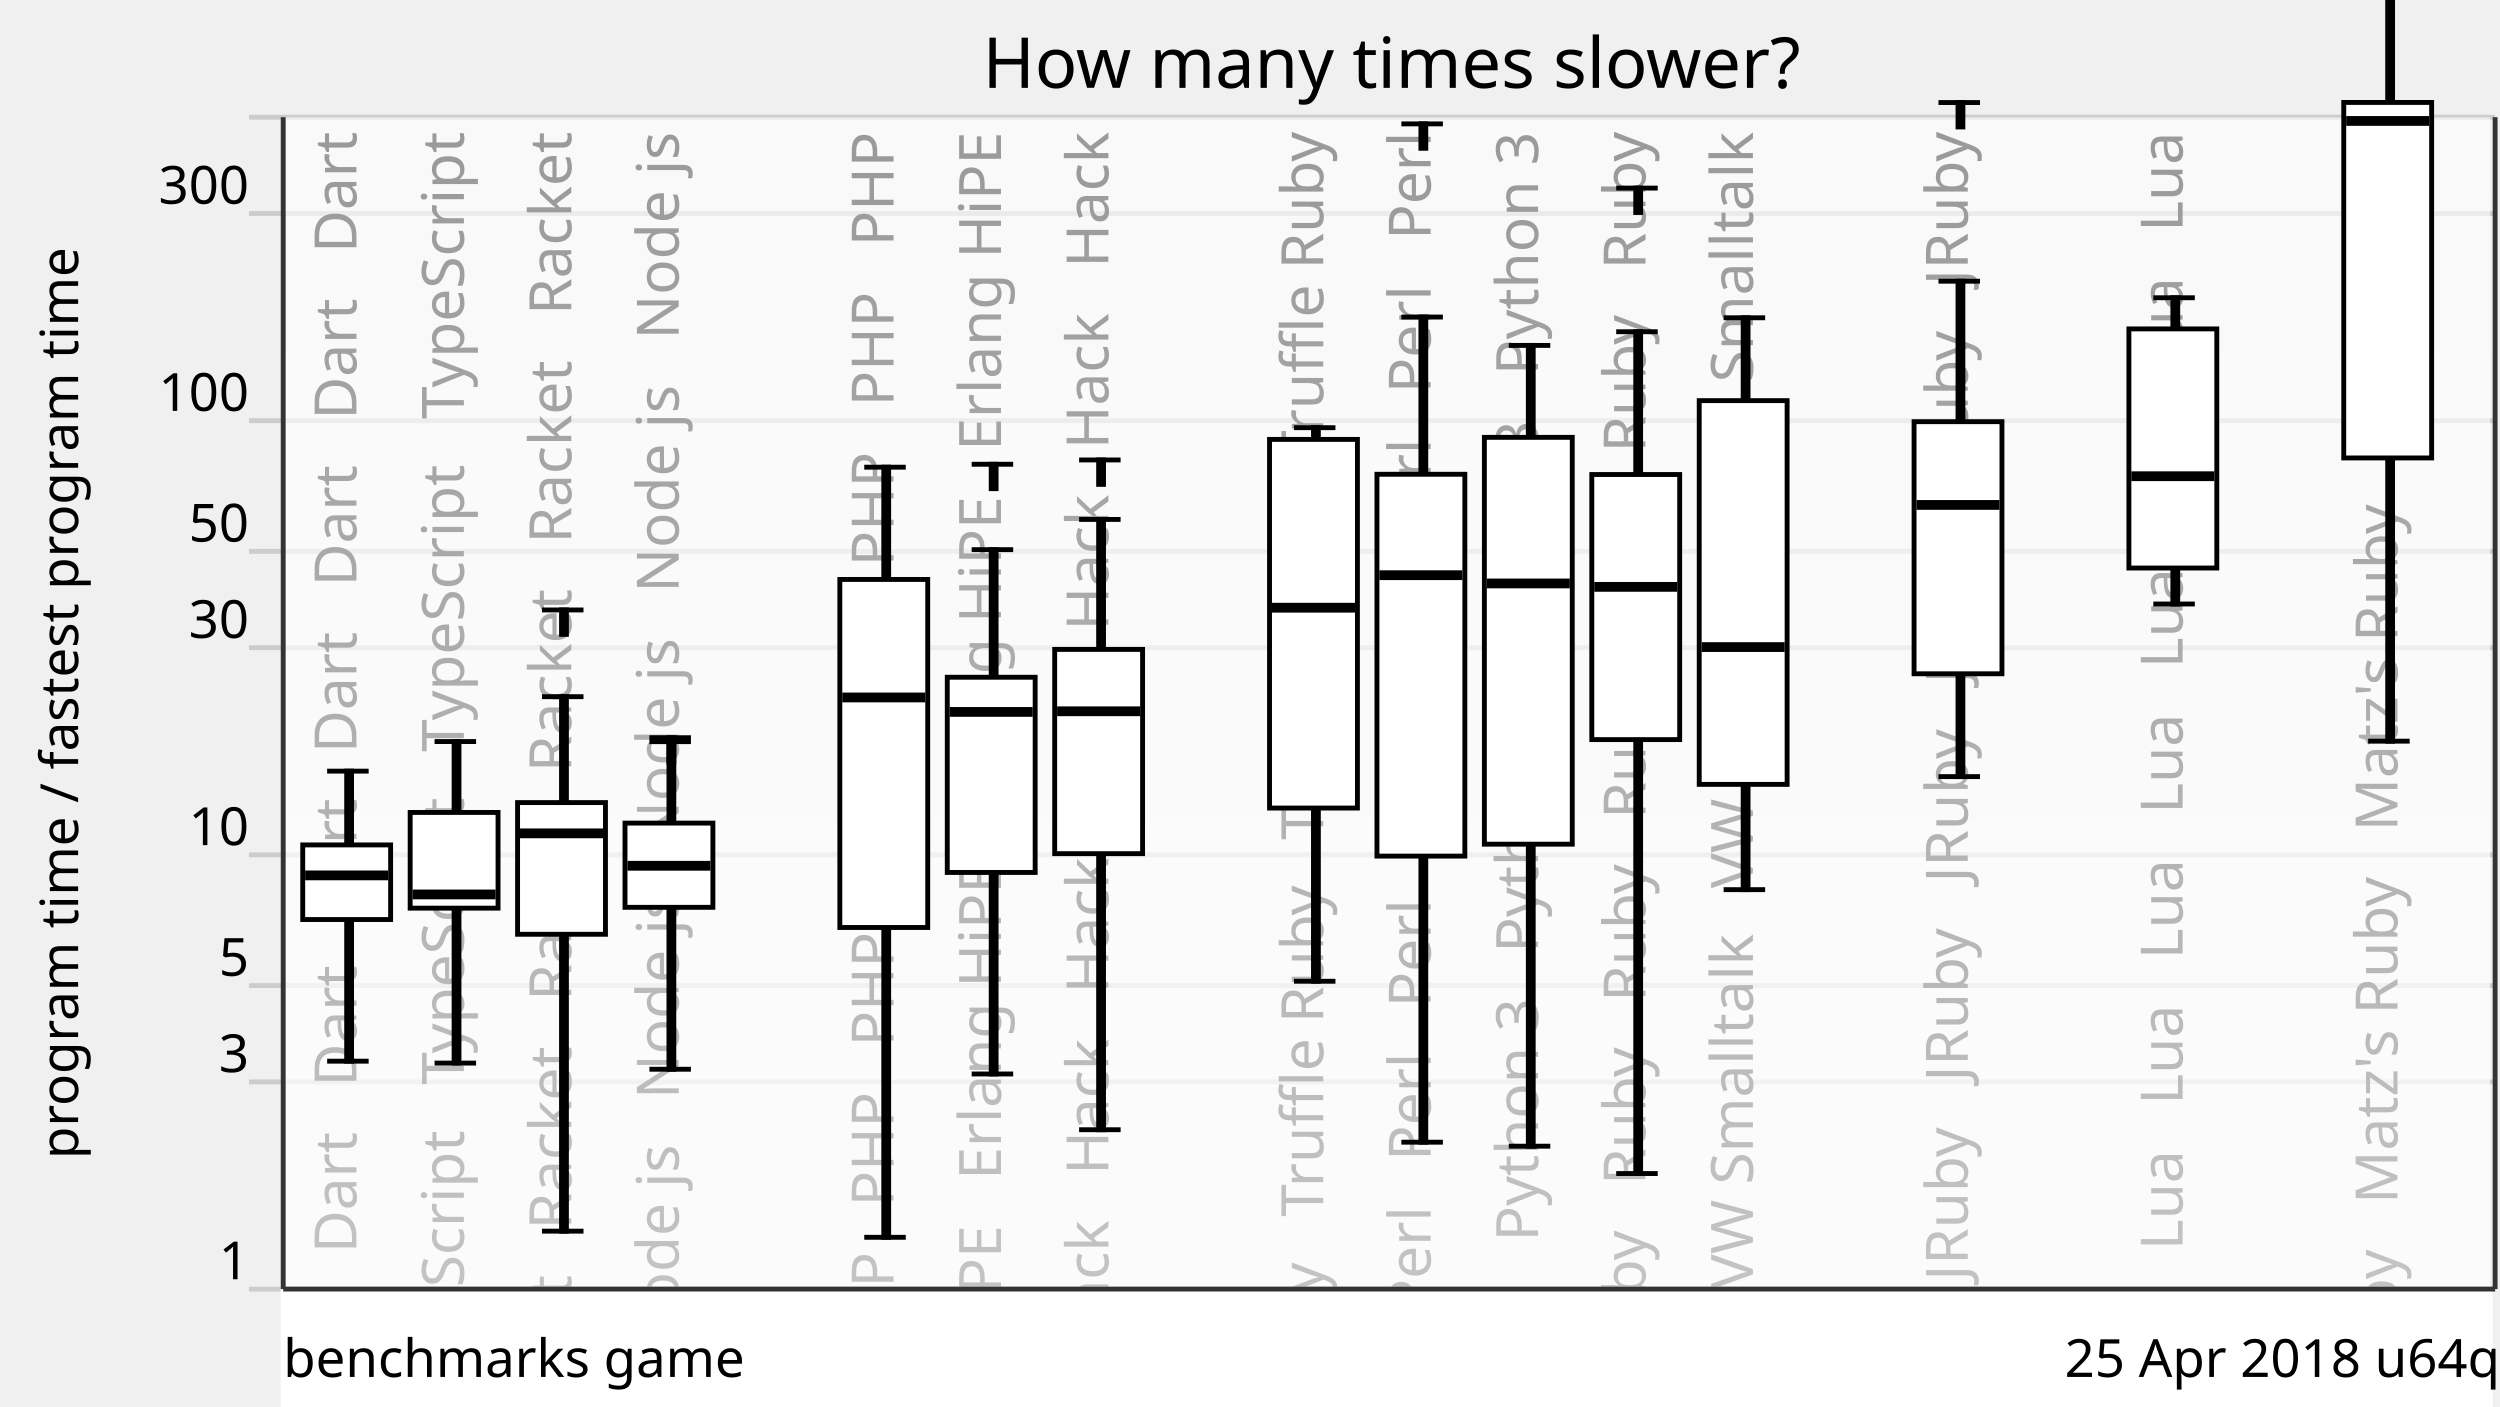
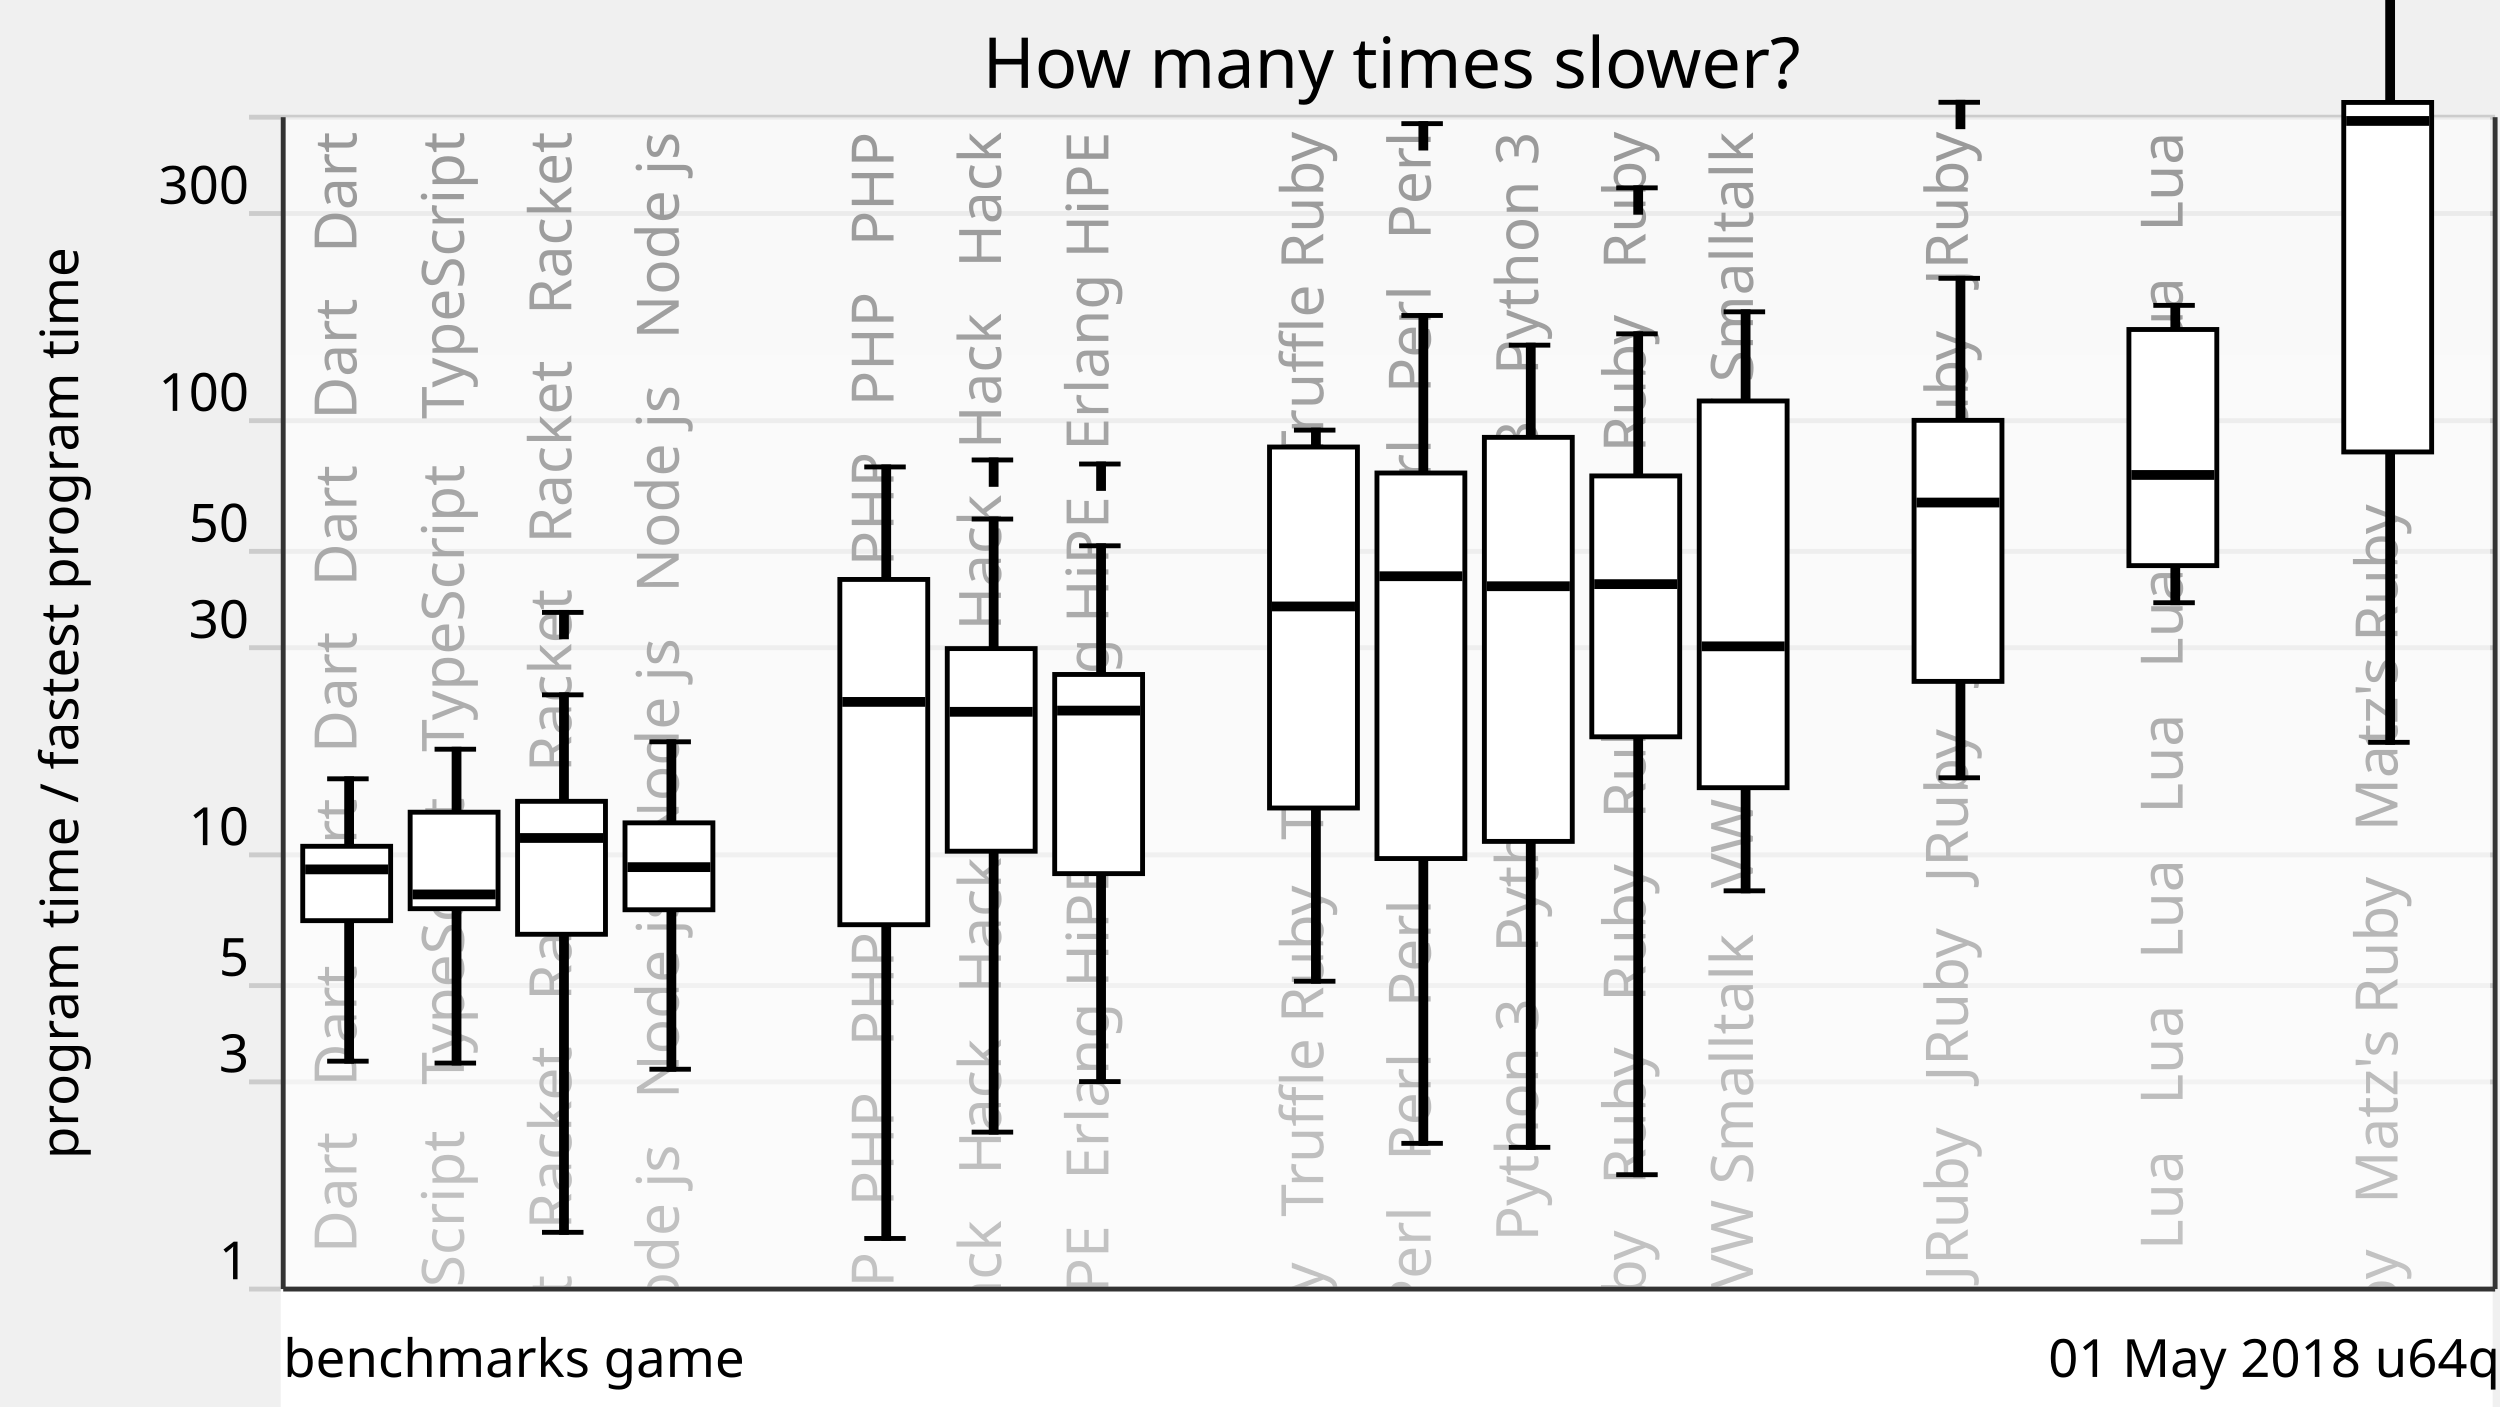
<svg xmlns="http://www.w3.org/2000/svg" xmlns:xlink="http://www.w3.org/1999/xlink" version="1.1" viewBox="0 0 512 288">
  <g style="stroke: #ccc;">
    <line x1="51" y1="264" x2="511" y2="264" />
    <line x1="51" y1="221.57" x2="511" y2="221.57" />
    <line x1="51" y1="201.85" x2="511" y2="201.85" />
    <line x1="51" y1="175.08" x2="511" y2="175.08" />
    <line x1="51" y1="132.65" x2="511" y2="132.65" />
    <line x1="51" y1="112.92" x2="511" y2="112.92" />
    <line x1="51" y1="86.15" x2="511" y2="86.15" />
    <line x1="51" y1="43.73" x2="511" y2="43.73" />
    <line x1="51" y1="24" x2="511" y2="24" />
  </g>
  <g style="text-anchor: end; font-family: Ubuntu,Verdana,sans-serif; font-size: 0.9em;">
    <text x="51" y="262">1</text>
    <text x="51" y="219.57">3</text>
    <text x="51" y="199.85">5</text>
    <text x="51" y="173.08">10</text>
    <text x="51" y="130.65">30</text>
    <text x="51" y="110.92">50</text>
    <text x="51" y="84.15">100</text>
    <text x="51" y="41.73">300</text>
    <text x="51" y="22" />
  </g>
  <defs>
    <linearGradient id="grade" x1="0" y1="0" x2="0" y2="1">
      <stop offset="0" style="stop-color: white" stop-opacity="0.6" />
      <stop offset="1" style="stop-color: white" stop-opacity="0.8" />
    </linearGradient>
    <mask id="fade">
      <rect x="58" y="24" width="452" height="288" fill="url(#grade)" />
    </mask>
    <g id="backgroundText" style="text-anchor: end; font-family: Ubuntu,Verdana,sans-serif; font-size: 1em;">
      <text x="13" y="0" transform="rotate(270,13,0)" xml:space="preserve">Dart   Dart   Dart   Dart   Dart   Dart   Dart   Dart   Dart</text>
      <text x="35" y="0" transform="rotate(270,35,0)" xml:space="preserve">   TypeScript   TypeScript   TypeScript   TypeScript</text>
      <text x="57" y="0" transform="rotate(270,57,0)" xml:space="preserve">   Racket   Racket   Racket   Racket   Racket   Racket</text>
      <text x="79" y="0" transform="rotate(270,79,0)" xml:space="preserve">   Node js   Node js   Node js   Node js   Node js   Node js</text>
      <br />
      <b>Warning</b>:  Division by zero in <b>/home/dunham/8000-benchmarksgame/website/lib/lib_chartSVG.php</b> on line <b>289</b>
      <br />
      <br />
      <b>Warning</b>:  str_repeat() expects parameter 2 to be integer, float given in <b>/home/dunham/8000-benchmarksgame/website/lib/lib_chartSVG.php</b> on line <b>290</b>
      <br />
      <text x="101" y="0" transform="rotate(270,101,0)" xml:space="preserve" />
      <text x="123" y="0" transform="rotate(270,123,0)" xml:space="preserve">   PHP   PHP   PHP   PHP   PHP   PHP   PHP   PHP   PHP   PHP</text>
-       <text x="145" y="0" transform="rotate(270,145,0)" xml:space="preserve">   Erlang HiPE   Erlang HiPE   Erlang HiPE   Erlang HiPE</text>
-       <text x="167" y="0" transform="rotate(270,167,0)" xml:space="preserve">Hack   Hack   Hack   Hack   Hack   Hack   Hack   Hack   Hack</text>
+       <text x="145" y="0" transform="rotate(270,145,0)" xml:space="preserve">Hack   Hack   Hack   Hack   Hack   Hack   Hack   Hack   Hack</text>
+       <text x="167" y="0" transform="rotate(270,167,0)" xml:space="preserve">   Erlang HiPE   Erlang HiPE   Erlang HiPE   Erlang HiPE</text>
      <br />
      <b>Warning</b>:  Division by zero in <b>/home/dunham/8000-benchmarksgame/website/lib/lib_chartSVG.php</b> on line <b>289</b>
      <br />
      <br />
      <b>Warning</b>:  str_repeat() expects parameter 2 to be integer, float given in <b>/home/dunham/8000-benchmarksgame/website/lib/lib_chartSVG.php</b> on line <b>290</b>
      <br />
      <text x="189" y="0" transform="rotate(270,189,0)" xml:space="preserve" />
      <text x="211" y="0" transform="rotate(270,211,0)" xml:space="preserve">   Truffle Ruby   Truffle Ruby   Truffle Ruby   Truffle Ruby</text>
      <text x="233" y="0" transform="rotate(270,233,0)" xml:space="preserve">Perl   Perl   Perl   Perl   Perl   Perl   Perl   Perl   Perl</text>
      <text x="255" y="0" transform="rotate(270,255,0)" xml:space="preserve">   Python 3   Python 3   Python 3   Python 3   Python 3</text>
      <text x="277" y="0" transform="rotate(270,277,0)" xml:space="preserve">Ruby   Ruby   Ruby   Ruby   Ruby   Ruby   Ruby   Ruby   Ruby</text>
      <text x="299" y="0" transform="rotate(270,299,0)" xml:space="preserve">   VW Smalltalk   VW Smalltalk   VW Smalltalk   VW Smalltalk</text>
      <br />
      <b>Warning</b>:  Division by zero in <b>/home/dunham/8000-benchmarksgame/website/lib/lib_chartSVG.php</b> on line <b>289</b>
      <br />
      <br />
      <b>Warning</b>:  str_repeat() expects parameter 2 to be integer, float given in <b>/home/dunham/8000-benchmarksgame/website/lib/lib_chartSVG.php</b> on line <b>290</b>
      <br />
      <text x="321" y="0" transform="rotate(270,321,0)" xml:space="preserve" />
      <text x="343" y="0" transform="rotate(270,343,0)" xml:space="preserve">   JRuby   JRuby   JRuby   JRuby   JRuby   JRuby   JRuby</text>
      <br />
      <b>Warning</b>:  Division by zero in <b>/home/dunham/8000-benchmarksgame/website/lib/lib_chartSVG.php</b> on line <b>289</b>
      <br />
      <br />
      <b>Warning</b>:  str_repeat() expects parameter 2 to be integer, float given in <b>/home/dunham/8000-benchmarksgame/website/lib/lib_chartSVG.php</b> on line <b>290</b>
      <br />
      <text x="365" y="0" transform="rotate(270,365,0)" xml:space="preserve" />
      <text x="387" y="0" transform="rotate(270,387,0)" xml:space="preserve">   Lua   Lua   Lua   Lua   Lua   Lua   Lua   Lua   Lua   Lua</text>
      <br />
      <b>Warning</b>:  Division by zero in <b>/home/dunham/8000-benchmarksgame/website/lib/lib_chartSVG.php</b> on line <b>289</b>
      <br />
      <br />
      <b>Warning</b>:  str_repeat() expects parameter 2 to be integer, float given in <b>/home/dunham/8000-benchmarksgame/website/lib/lib_chartSVG.php</b> on line <b>290</b>
      <br />
      <text x="409" y="0" transform="rotate(270,409,0)" xml:space="preserve" />
      <text x="431" y="0" transform="rotate(270,431,0)" xml:space="preserve">   Matz's Ruby   Matz's Ruby   Matz's Ruby   Matz's Ruby</text>
    </g>
  </defs>
  <use x="60" y="27" xlink:href="#backgroundText" />
  <rect x="58" y="24" width="452" height="288" fill="white" mask="url(#fade)" />
  <rect x="58" y="264" width="452" height="288" style="fill: white; stroke: white;" />
  <g style="fill: black; stroke: black;">
-     <rect x="71" y="157.93" width="1" height="59.4" />
-     <rect x="93" y="151.87" width="1" height="65.84" />
-     <rect x="115" y="142.68" width="1" height="109.47" />
-     <rect x="137" y="151.89" width="1" height="67.09" />
+     <rect x="71" y="159.5" width="1" height="57.83" />
+     <rect x="93" y="153.44" width="1" height="64.27" />
+     <rect x="115" y="142.3" width="1" height="110.08" />
+     <rect x="137" y="151.92" width="1" height="67.06" />
    <rect x="159" y="708.61" width="1" height="0" />
-     <rect x="181" y="95.68" width="1" height="157.72" />
-     <rect x="203" y="112.57" width="1" height="107.38" />
-     <rect x="225" y="106.38" width="1" height="124.99" />
+     <rect x="181" y="95.63" width="1" height="158.01" />
+     <rect x="203" y="106.3" width="1" height="125.56" />
+     <rect x="225" y="111.78" width="1" height="109.73" />
    <rect x="247" y="708.61" width="1" height="0" />
-     <rect x="269" y="87.59" width="1" height="113.36" />
-     <rect x="291" y="64.93" width="1" height="168.99" />
-     <rect x="313" y="70.74" width="1" height="164.01" />
-     <rect x="335" y="67.94" width="1" height="172.4" />
-     <rect x="357" y="65.08" width="1" height="117.12" />
+     <rect x="269" y="88.09" width="1" height="112.87" />
+     <rect x="291" y="64.61" width="1" height="169.55" />
+     <rect x="313" y="70.69" width="1" height="164.3" />
+     <rect x="335" y="68.37" width="1" height="172.21" />
+     <rect x="357" y="63.86" width="1" height="118.58" />
    <rect x="379" y="708.61" width="1" height="0" />
-     <rect x="401" y="57.59" width="1" height="101.46" />
+     <rect x="401" y="57" width="1" height="102.29" />
    <rect x="423" y="708.61" width="1" height="0" />
-     <rect x="445" y="60.98" width="1" height="62.73" />
+     <rect x="445" y="62.54" width="1" height="60.89" />
    <rect x="467" y="708.61" width="1" height="0" />
-     <rect x="489" y="-10.72" width="1" height="162.51" />
+     <rect x="489" y="-10.59" width="1" height="162.62" />
  </g>
  <g style="fill: white; stroke: black;">
-     <rect x="62" y="173.04" width="18" height="15.28" />
-     <rect x="84" y="166.39" width="18" height="19.6" />
-     <rect x="106" y="164.37" width="18" height="26.97" />
-     <rect x="128" y="168.57" width="18" height="17.25" />
+     <rect x="62" y="173.32" width="18" height="15.23" />
+     <rect x="84" y="166.34" width="18" height="19.76" />
+     <rect x="106" y="164.11" width="18" height="27.23" />
+     <rect x="128" y="168.52" width="18" height="17.8" />
    <rect x="150" y="708.61" width="18" height="0" />
-     <rect x="172" y="118.67" width="18" height="71.28" />
-     <rect x="194" y="138.7" width="18" height="39.98" />
-     <rect x="216" y="133" width="18" height="41.83" />
+     <rect x="172" y="118.67" width="18" height="70.71" />
+     <rect x="194" y="132.83" width="18" height="41.5" />
+     <rect x="216" y="138.13" width="18" height="40.79" />
    <rect x="238" y="708.61" width="18" height="0" />
-     <rect x="260" y="89.99" width="18" height="75.5" />
-     <rect x="282" y="97.13" width="18" height="78.2" />
-     <rect x="304" y="89.57" width="18" height="83.32" />
-     <rect x="326" y="97.18" width="18" height="54.29" />
-     <rect x="348" y="82.05" width="18" height="78.59" />
+     <rect x="260" y="91.55" width="18" height="73.93" />
+     <rect x="282" y="96.87" width="18" height="78.96" />
+     <rect x="304" y="89.57" width="18" height="82.75" />
+     <rect x="326" y="97.47" width="18" height="53.43" />
+     <rect x="348" y="82.12" width="18" height="79.2" />
    <rect x="370" y="708.61" width="18" height="0" />
-     <rect x="392" y="86.36" width="18" height="51.63" />
+     <rect x="392" y="86.09" width="18" height="53.46" />
    <rect x="414" y="708.61" width="18" height="0" />
-     <rect x="436" y="67.36" width="18" height="48.97" />
+     <rect x="436" y="67.48" width="18" height="48.36" />
    <rect x="458" y="708.61" width="18" height="0" />
-     <rect x="480" y="20.98" width="18" height="72.81" />
+     <rect x="480" y="20.98" width="18" height="71.58" />
  </g>
  <g style="fill: black; stroke: black;">
    <line x1="67" y1="217.33" x2="75.5" y2="217.33" />
-     <line x1="67" y1="157.93" x2="75.5" y2="157.93" />
-   </g>
-   <g style="fill: black; stroke: black;">
-     <rect x="63" y="178.78" width="16" height="1" />
+     <line x1="67" y1="159.5" x2="75.5" y2="159.5" />
+   </g>
+   <g style="fill: black; stroke: black;">
+     <rect x="63" y="177.55" width="16" height="1" />
  </g>
  <g style="fill: black; stroke: black;">
    <line x1="89" y1="217.72" x2="97.5" y2="217.72" />
-     <line x1="89" y1="151.87" x2="97.5" y2="151.87" />
+     <line x1="89" y1="153.44" x2="97.5" y2="153.44" />
  </g>
  <g style="fill: black; stroke: black;">
    <rect x="85" y="182.68" width="16" height="1" />
  </g>
  <g style="fill: black; stroke: black;">
-     <line x1="111" y1="252.14" x2="119.5" y2="252.14" />
-     <line x1="111" y1="142.68" x2="119.5" y2="142.68" />
-     <line x1="111" y1="124.92" x2="119.5" y2="124.92" />
-     <rect x="115" y="124.92" width="1" height="5" />
-   </g>
-   <g style="fill: black; stroke: black;">
-     <rect x="107" y="170.17" width="16" height="1" />
+     <line x1="111" y1="252.38" x2="119.5" y2="252.38" />
+     <line x1="111" y1="142.3" x2="119.5" y2="142.3" />
+     <line x1="111" y1="125.42" x2="119.5" y2="125.42" />
+     <rect x="115" y="125.42" width="1" height="5" />
+   </g>
+   <g style="fill: black; stroke: black;">
+     <rect x="107" y="171.12" width="16" height="1" />
  </g>
  <g style="fill: black; stroke: black;">
    <line x1="133" y1="218.98" x2="141.5" y2="218.98" />
-     <line x1="133" y1="151.89" x2="141.5" y2="151.89" />
-     <line x1="133" y1="151.08" x2="141.5" y2="151.08" />
-     <rect x="137" y="151.08" width="1" height="5" />
-   </g>
-   <g style="fill: black; stroke: black;">
-     <rect x="129" y="176.81" width="16" height="1" />
+     <line x1="133" y1="151.92" x2="141.5" y2="151.92" />
+   </g>
+   <g style="fill: black; stroke: black;">
+     <rect x="129" y="177.09" width="16" height="1" />
  </g>
  <g style="fill: black; stroke: black;">
    <line x1="155" y1="708.61" x2="163.5" y2="708.61" />
    <line x1="155" y1="708.61" x2="163.5" y2="708.61" />
  </g>
  <g style="fill: black; stroke: black;">
    <rect x="151" y="707.61" width="16" height="1" />
  </g>
  <g style="fill: black; stroke: black;">
-     <line x1="177" y1="253.4" x2="185.5" y2="253.4" />
-     <line x1="177" y1="95.68" x2="185.5" y2="95.68" />
-   </g>
-   <g style="fill: black; stroke: black;">
-     <rect x="173" y="142.34" width="16" height="1" />
-   </g>
-   <g style="fill: black; stroke: black;">
-     <line x1="199" y1="219.95" x2="207.5" y2="219.95" />
-     <line x1="199" y1="112.57" x2="207.5" y2="112.57" />
-     <line x1="199" y1="95.08" x2="207.5" y2="95.08" />
-     <rect x="203" y="95.08" width="1" height="5" />
-   </g>
-   <g style="fill: black; stroke: black;">
-     <rect x="195" y="145.3" width="16" height="1" />
-   </g>
-   <g style="fill: black; stroke: black;">
-     <line x1="221" y1="231.37" x2="229.5" y2="231.37" />
-     <line x1="221" y1="106.38" x2="229.5" y2="106.38" />
-     <line x1="221" y1="94.2" x2="229.5" y2="94.2" />
-     <rect x="225" y="94.2" width="1" height="5" />
-   </g>
-   <g style="fill: black; stroke: black;">
-     <rect x="217" y="145.17" width="16" height="1" />
+     <line x1="177" y1="253.64" x2="185.5" y2="253.64" />
+     <line x1="177" y1="95.63" x2="185.5" y2="95.63" />
+   </g>
+   <g style="fill: black; stroke: black;">
+     <rect x="173" y="143.25" width="16" height="1" />
+   </g>
+   <g style="fill: black; stroke: black;">
+     <line x1="199" y1="231.86" x2="207.5" y2="231.86" />
+     <line x1="199" y1="106.3" x2="207.5" y2="106.3" />
+     <line x1="199" y1="94.2" x2="207.5" y2="94.2" />
+     <rect x="203" y="94.2" width="1" height="5" />
+   </g>
+   <g style="fill: black; stroke: black;">
+     <rect x="195" y="145.28" width="16" height="1" />
+   </g>
+   <g style="fill: black; stroke: black;">
+     <line x1="221" y1="221.51" x2="229.5" y2="221.51" />
+     <line x1="221" y1="111.78" x2="229.5" y2="111.78" />
+     <line x1="221" y1="95.03" x2="229.5" y2="95.03" />
+     <rect x="225" y="95.03" width="1" height="5" />
+   </g>
+   <g style="fill: black; stroke: black;">
+     <rect x="217" y="145.03" width="16" height="1" />
  </g>
  <g style="fill: black; stroke: black;">
    <line x1="243" y1="708.61" x2="251.5" y2="708.61" />
    <line x1="243" y1="708.61" x2="251.5" y2="708.61" />
  </g>
  <g style="fill: black; stroke: black;">
    <rect x="239" y="707.61" width="16" height="1" />
  </g>
  <g style="fill: black; stroke: black;">
    <line x1="265" y1="200.96" x2="273.5" y2="200.96" />
-     <line x1="265" y1="87.59" x2="273.5" y2="87.59" />
-   </g>
-   <g style="fill: black; stroke: black;">
-     <rect x="261" y="123.96" width="16" height="1" />
-   </g>
-   <g style="fill: black; stroke: black;">
-     <line x1="287" y1="233.92" x2="295.5" y2="233.92" />
-     <line x1="287" y1="64.93" x2="295.5" y2="64.93" />
-     <line x1="287" y1="25.37" x2="295.5" y2="25.37" />
-     <rect x="291" y="25.37" width="1" height="5" />
-   </g>
-   <g style="fill: black; stroke: black;">
-     <rect x="283" y="117.3" width="16" height="1" />
-   </g>
-   <g style="fill: black; stroke: black;">
-     <line x1="309" y1="234.74" x2="317.5" y2="234.74" />
-     <line x1="309" y1="70.74" x2="317.5" y2="70.74" />
-   </g>
-   <g style="fill: black; stroke: black;">
-     <rect x="305" y="118.99" width="16" height="1" />
-   </g>
-   <g style="fill: black; stroke: black;">
-     <line x1="331" y1="240.34" x2="339.5" y2="240.34" />
-     <line x1="331" y1="67.94" x2="339.5" y2="67.94" />
-     <line x1="331" y1="38.52" x2="339.5" y2="38.52" />
-     <rect x="335" y="38.52" width="1" height="5" />
-   </g>
-   <g style="fill: black; stroke: black;">
-     <rect x="327" y="119.69" width="16" height="1" />
-   </g>
-   <g style="fill: black; stroke: black;">
-     <line x1="353" y1="182.2" x2="361.5" y2="182.2" />
-     <line x1="353" y1="65.08" x2="361.5" y2="65.08" />
-   </g>
-   <g style="fill: black; stroke: black;">
-     <rect x="349" y="132.02" width="16" height="1" />
+     <line x1="265" y1="88.09" x2="273.5" y2="88.09" />
+   </g>
+   <g style="fill: black; stroke: black;">
+     <rect x="261" y="123.7" width="16" height="1" />
+   </g>
+   <g style="fill: black; stroke: black;">
+     <line x1="287" y1="234.16" x2="295.5" y2="234.16" />
+     <line x1="287" y1="64.61" x2="295.5" y2="64.61" />
+     <line x1="287" y1="25.32" x2="295.5" y2="25.32" />
+     <rect x="291" y="25.32" width="1" height="5" />
+   </g>
+   <g style="fill: black; stroke: black;">
+     <rect x="283" y="117.51" width="16" height="1" />
+   </g>
+   <g style="fill: black; stroke: black;">
+     <line x1="309" y1="234.98" x2="317.5" y2="234.98" />
+     <line x1="309" y1="70.69" x2="317.5" y2="70.69" />
+   </g>
+   <g style="fill: black; stroke: black;">
+     <rect x="305" y="119.56" width="16" height="1" />
+   </g>
+   <g style="fill: black; stroke: black;">
+     <line x1="331" y1="240.58" x2="339.5" y2="240.58" />
+     <line x1="331" y1="68.37" x2="339.5" y2="68.37" />
+     <line x1="331" y1="38.47" x2="339.5" y2="38.47" />
+     <rect x="335" y="38.47" width="1" height="5" />
+   </g>
+   <g style="fill: black; stroke: black;">
+     <rect x="327" y="119.13" width="16" height="1" />
+   </g>
+   <g style="fill: black; stroke: black;">
+     <line x1="353" y1="182.44" x2="361.5" y2="182.44" />
+     <line x1="353" y1="63.86" x2="361.5" y2="63.86" />
+   </g>
+   <g style="fill: black; stroke: black;">
+     <rect x="349" y="131.87" width="16" height="1" />
  </g>
  <g style="fill: black; stroke: black;">
    <line x1="375" y1="708.61" x2="383.5" y2="708.61" />
    <line x1="375" y1="708.61" x2="383.5" y2="708.61" />
  </g>
  <g style="fill: black; stroke: black;">
    <rect x="371" y="707.61" width="16" height="1" />
  </g>
  <g style="fill: black; stroke: black;">
-     <line x1="397" y1="159.05" x2="405.5" y2="159.05" />
-     <line x1="397" y1="57.59" x2="405.5" y2="57.59" />
-     <line x1="397" y1="21" x2="405.5" y2="21" />
-     <rect x="401" y="21" width="1" height="5" />
-   </g>
-   <g style="fill: black; stroke: black;">
-     <rect x="393" y="102.91" width="16" height="1" />
+     <line x1="397" y1="159.29" x2="405.5" y2="159.29" />
+     <line x1="397" y1="57" x2="405.5" y2="57" />
+     <line x1="397" y1="20.95" x2="405.5" y2="20.95" />
+     <rect x="401" y="20.95" width="1" height="5" />
+   </g>
+   <g style="fill: black; stroke: black;">
+     <rect x="393" y="102.42" width="16" height="1" />
  </g>
  <g style="fill: black; stroke: black;">
    <line x1="419" y1="708.61" x2="427.5" y2="708.61" />
    <line x1="419" y1="708.61" x2="427.5" y2="708.61" />
  </g>
  <g style="fill: black; stroke: black;">
    <rect x="415" y="707.61" width="16" height="1" />
  </g>
  <g style="fill: black; stroke: black;">
-     <line x1="441" y1="123.7" x2="449.5" y2="123.7" />
-     <line x1="441" y1="60.98" x2="449.5" y2="60.98" />
-   </g>
-   <g style="fill: black; stroke: black;">
-     <rect x="437" y="97.03" width="16" height="1" />
+     <line x1="441" y1="123.44" x2="449.5" y2="123.44" />
+     <line x1="441" y1="62.54" x2="449.5" y2="62.54" />
+   </g>
+   <g style="fill: black; stroke: black;">
+     <rect x="437" y="96.77" width="16" height="1" />
  </g>
  <g style="fill: black; stroke: black;">
    <line x1="463" y1="708.61" x2="471.5" y2="708.61" />
    <line x1="463" y1="708.61" x2="471.5" y2="708.61" />
  </g>
  <g style="fill: black; stroke: black;">
    <rect x="459" y="707.61" width="16" height="1" />
  </g>
  <g style="fill: black; stroke: black;">
-     <line x1="485" y1="151.79" x2="493.5" y2="151.79" />
-     <line x1="485" y1="-10.72" x2="493.5" y2="-10.72" />
-     <line x1="485" y1="-49.58" x2="493.5" y2="-49.58" />
-     <rect x="489" y="-49.58" width="1" height="5" />
+     <line x1="485" y1="152.03" x2="493.5" y2="152.03" />
+     <line x1="485" y1="-10.59" x2="493.5" y2="-10.59" />
+     <line x1="485" y1="-49.63" x2="493.5" y2="-49.63" />
+     <rect x="489" y="-49.63" width="1" height="5" />
  </g>
  <g style="fill: black; stroke: black;">
    <rect x="481" y="24.27" width="16" height="1" />
  </g>
  <g style="text-anchor: end; font-family: Ubuntu,Verdana,sans-serif; font-size: 0.9em;">
-     <text x="512" y="282">25 Apr 2018 u64q</text>
+     <text x="512" y="282">01 May 2018 u64q</text>
    <text x="58" y="282" style="text-anchor: start;">benchmarks game</text>
  </g>
  <text x="16" y="144" transform="rotate(270,16,144)" style="text-anchor: middle; font-family: Ubuntu,Verdana,sans-serif; font-size: 0.9em;">program time / fastest program time</text>
  <text x="285" y="18" style="text-anchor: middle; font-family: Ubuntu,Verdana,sans-serif; font-size: 1.2em;">How many times slower?</text>
  <g style="stroke: #333;">
    <line x1="58" y1="24" x2="58" y2="264" />
    <line x1="511" y1="24" x2="511" y2="264" />
    <line x1="58" y1="264" x2="511" y2="264" />
  </g>
</svg>
